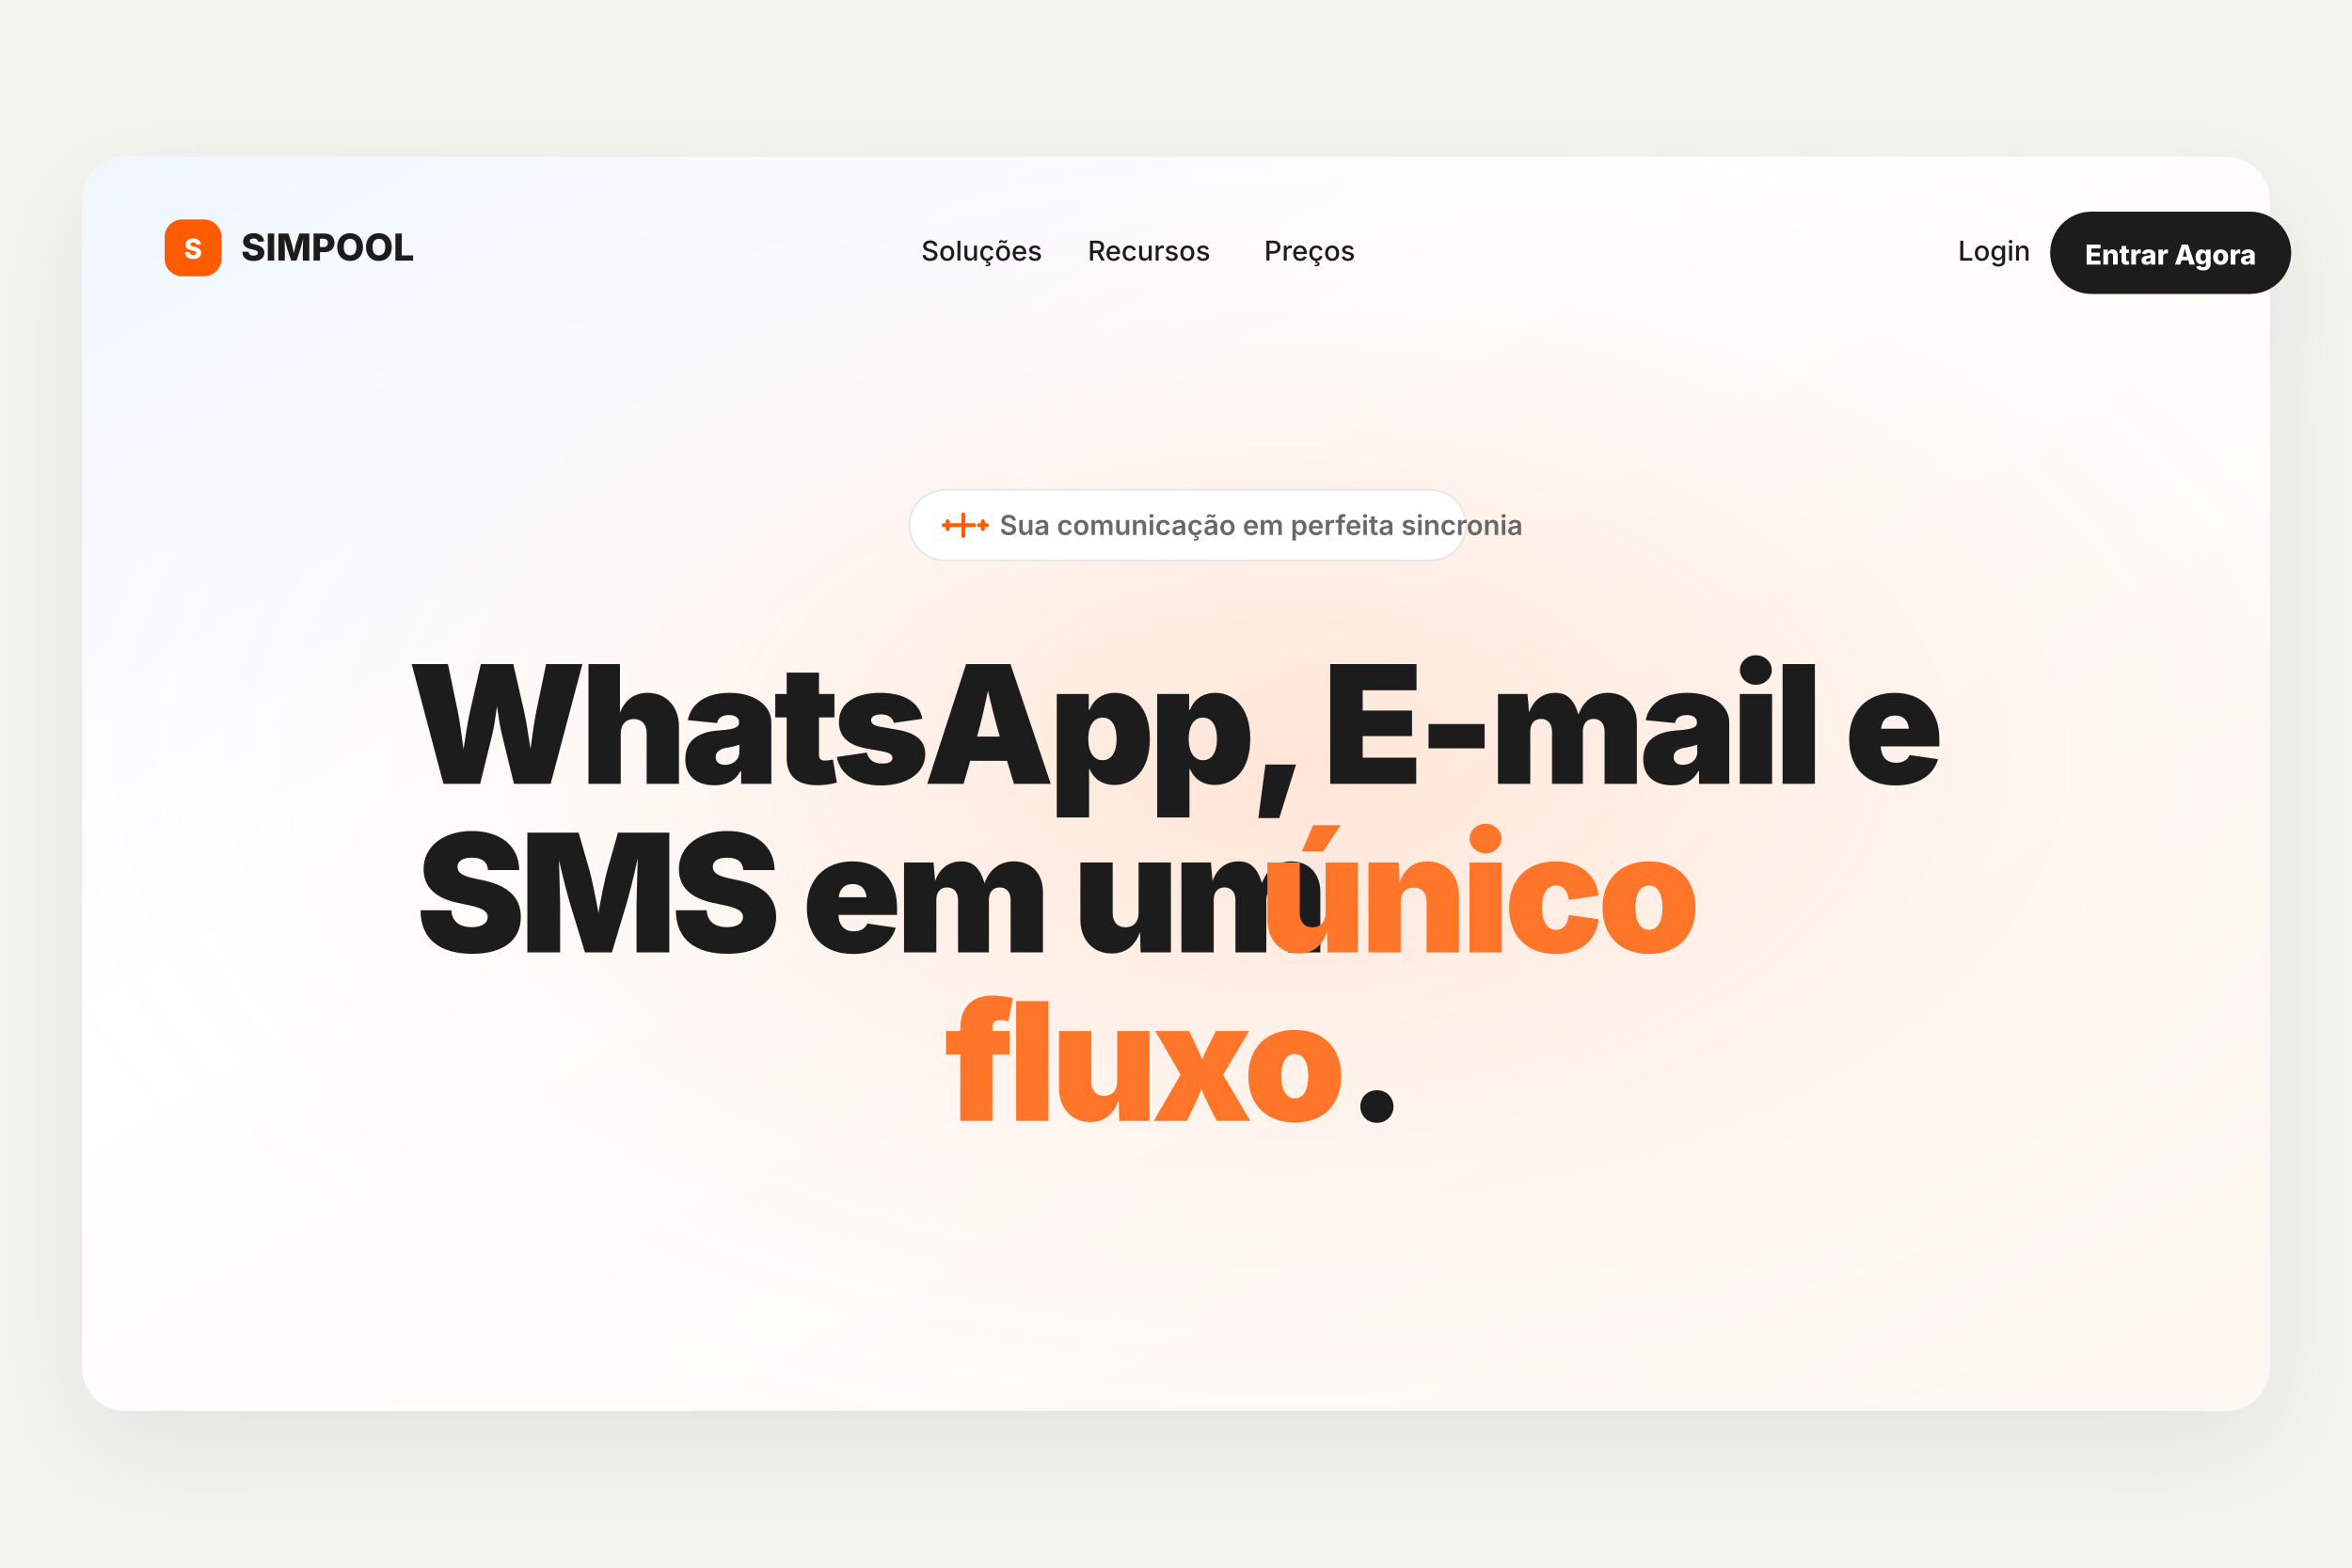
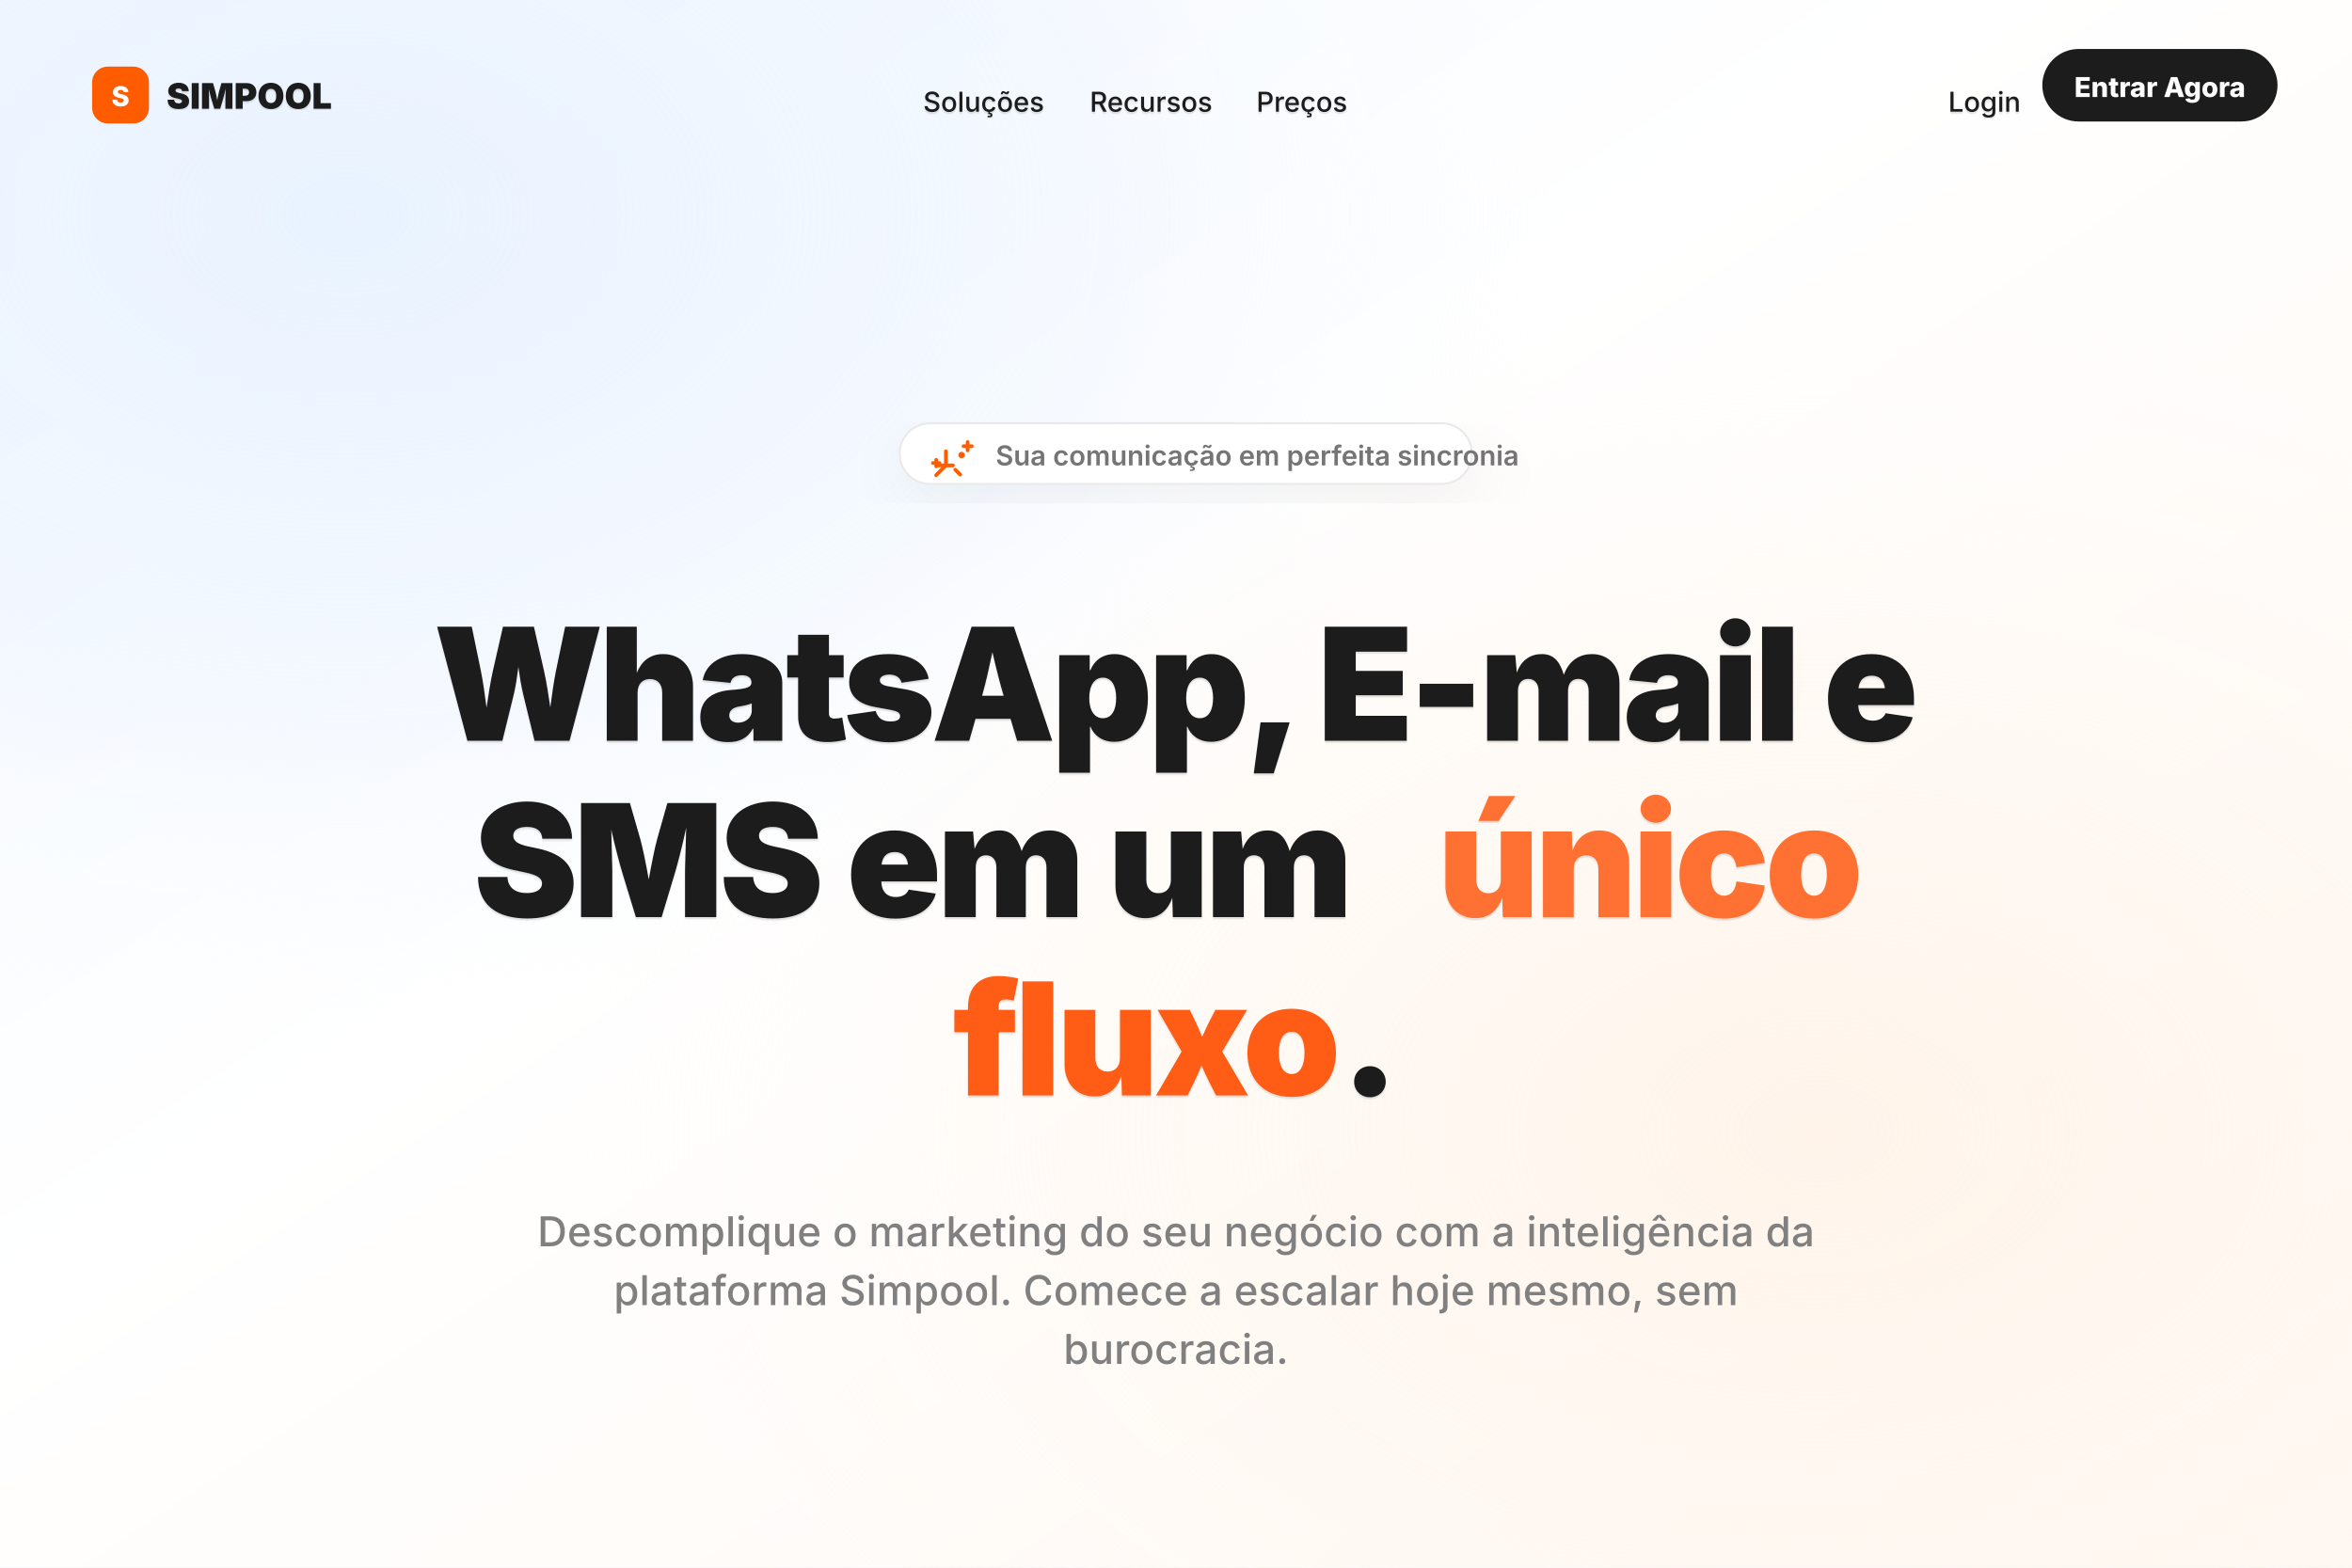
<svg xmlns="http://www.w3.org/2000/svg" width="1200" height="800" viewBox="0 0 1200 800" role="img" aria-label="Simpool landing page hero cover">
  <defs>
-     <linearGradient id="bg" x1="0" x2="1" y1="0" y2="1">
-       <stop offset="0" stop-color="#f0f6ff" />
-       <stop offset=".36" stop-color="#fff" />
-       <stop offset="1" stop-color="#fff7f1" />
+     <linearGradient id="page-bg" x1="0" x2="1" y1="0" y2="1">
+       <stop offset="0" stop-color="#f3f8ff" />
+       <stop offset=".42" stop-color="#ffffff" />
+       <stop offset="1" stop-color="#fff6ef" />
    </linearGradient>
-     <radialGradient id="glow" cx=".55" cy=".48" r=".62">
-       <stop offset="0" stop-color="#ff7a2f" stop-opacity=".18" />
-       <stop offset=".48" stop-color="#ff7a2f" stop-opacity=".05" />
-       <stop offset="1" stop-color="#fff" stop-opacity="0" />
+     <radialGradient id="cool-glow" cx=".15" cy=".14" r=".55">
+       <stop offset="0" stop-color="#e8f2ff" stop-opacity=".95" />
+       <stop offset=".58" stop-color="#eef5ff" stop-opacity=".5" />
+       <stop offset="1" stop-color="#ffffff" stop-opacity="0" />
    </radialGradient>
-     <filter id="soft-shadow" x="-10%" y="-10%" width="120%" height="120%">
-       <feDropShadow dx="0" dy="18" stdDeviation="26" flood-color="#111" flood-opacity=".08" />
+     <radialGradient id="warm-glow" cx=".77" cy=".72" r=".56">
+       <stop offset="0" stop-color="#fff3e8" stop-opacity=".88" />
+       <stop offset=".55" stop-color="#fff8f1" stop-opacity=".44" />
+       <stop offset="1" stop-color="#ffffff" stop-opacity="0" />
+     </radialGradient>
+     <filter id="text-soften" x="-3%" y="-3%" width="106%" height="106%">
+       <feDropShadow dx="0" dy="1" stdDeviation=".55" flood-color="#0b0b0b" flood-opacity=".12" />
+     </filter>
+     <filter id="pill-shadow" x="-12%" y="-32%" width="124%" height="164%">
+       <feDropShadow dx="0" dy="9" stdDeviation="14" flood-color="#1b1b1b" flood-opacity=".05" />
    </filter>
  </defs>
-   <rect width="1200" height="800" fill="#f5f5f0" />
-   <g filter="url(#soft-shadow)">
-     <rect x="42" y="80" width="1116" height="640" rx="22" fill="url(#bg)" />
-     <rect x="42" y="80" width="1116" height="640" rx="22" fill="url(#glow)" />
-     <g transform="translate(84 112)">
-       <rect width="29" height="29" rx="9" fill="#ff5c00" />
-       <text x="14.5" y="20" fill="#fff" font-family="Inter, Arial, sans-serif" font-size="14" font-weight="800" text-anchor="middle">S</text>
-       <text x="39" y="21" fill="#1f1f1f" font-family="Inter, Arial, sans-serif" font-size="19" font-weight="800">SIMPOOL</text>
-     </g>
-     <g fill="#1f1f1f" font-family="Inter, Arial, sans-serif" font-size="14" font-weight="520">
-       <text x="470" y="133">Soluções</text>
-       <text x="555" y="133">Recursos</text>
-       <text x="645" y="133">Preços</text>
-       <text x="999" y="133">Login</text>
-     </g>
-     <g transform="translate(1046 108)">
-       <rect width="123" height="42" rx="21" fill="#1f1f1f" />
-       <text x="61.5" y="27" fill="#fff" font-family="Inter, Arial, sans-serif" font-size="14" font-weight="800" text-anchor="middle">Entrar Agora</text>
-     </g>
-     <g transform="translate(464 250)">
-       <rect width="284" height="36" rx="18" fill="#fff" stroke="#e8e8e8" />
-       <path d="M22 18h11m-5.5-5.5v11m-10-5.5h4m-2-2v4m16-2h4m-2-2v4" fill="none" stroke="#ff5c00" stroke-width="2" stroke-linecap="round" />
-       <text x="46" y="23" fill="#696969" font-family="Inter, Arial, sans-serif" font-size="14" font-weight="560">Sua comunicação em perfeita sincronia</text>
-     </g>
-     <g font-family="Inter, Arial, sans-serif" font-size="84" font-weight="900" letter-spacing="-3" text-anchor="middle">
-       <text x="600" y="400" fill="#1f1f1f">WhatsApp, E-mail e</text>
-       <text x="445" y="486" fill="#1f1f1f">SMS em um</text>
-       <text x="755" y="486" fill="#ff762b">único</text>
-       <text x="600" y="572" fill="#ff762b">fluxo<tspan fill="#1f1f1f">.</tspan>
-       </text>
-     </g>
+   <rect width="1200" height="800" fill="url(#page-bg)" />
+   <rect width="1200" height="800" fill="url(#cool-glow)" />
+   <rect width="1200" height="800" fill="url(#warm-glow)" />
+   <g transform="translate(47 34)">
+     <rect width="29" height="29" rx="8" fill="#ff5c00" />
+     <text x="14.5" y="20.2" fill="#ffffff" font-family="Inter, Arial, sans-serif" font-size="14" font-weight="800" text-anchor="middle">S</text>
+     <text x="38" y="21.5" fill="#1c1c1c" font-family="Inter, Arial, sans-serif" font-size="18" font-weight="850" filter="url(#text-soften)">SIMPOOL</text>
+   </g>
+   <g fill="#1f1f1f" font-family="Inter, Arial, sans-serif" font-size="14" font-weight="540" filter="url(#text-soften)">
+     <text x="471" y="57">Soluções</text>
+     <text x="556" y="57">Recursos</text>
+     <text x="641" y="57">Preços</text>
+     <text x="994" y="57">Login</text>
+   </g>
+   <g transform="translate(1042 25)">
+     <rect width="120" height="37" rx="18.5" fill="#1c1c1c" />
+     <text x="60" y="24.5" fill="#ffffff" font-family="Inter, Arial, sans-serif" font-size="14" font-weight="800" text-anchor="middle">Entrar Agora</text>
+   </g>
+   <g transform="translate(459 216)" filter="url(#pill-shadow)">
+     <rect width="292" height="31" rx="15.5" fill="#ffffff" stroke="#e9e9e9" />
+     <path d="M20 21.5h7.2m-3.6-7.2v7.2m0 0-5 5m9.8-2.8 2.5 2.5m1.7-14.5h4.2m-2.1-2.1v4.2m-14.4 6.5H17m1.65-1.65v3.3" fill="none" stroke="#ff5c00" stroke-width="1.9" stroke-linecap="round" stroke-linejoin="round" />
+     <circle cx="31.6" cy="16.2" r="1.65" fill="#ff5c00" />
+     <text x="49" y="21.5" fill="#747474" font-family="Inter, Arial, sans-serif" font-size="14" font-weight="560">Sua comunicação em perfeita sincronia</text>
+   </g>
+   <g font-family="Inter, Arial, sans-serif" font-size="80" font-weight="900" letter-spacing="-2.2" filter="url(#text-soften)">
+     <text x="600" y="378" fill="#1c1c1c" text-anchor="middle">WhatsApp, E-mail e</text>
+     <text x="466" y="468" fill="#1c1c1c" text-anchor="middle">SMS em um</text>
+     <text x="842" y="468" fill="#ff7130" text-anchor="middle">único</text>
+     <text x="600" y="559" fill="#ff5c19" text-anchor="middle">fluxo<tspan fill="#1c1c1c">.</tspan>
+     </text>
+   </g>
+   <g fill="#808080" font-family="Inter, Arial, sans-serif" font-size="21" font-weight="450" letter-spacing=".1" text-anchor="middle">
+     <text x="600" y="636">Descomplique o marketing do seu negócio com a inteligência da</text>
+     <text x="600" y="666">plataforma Simpool. Comece a escalar hoje mesmo, sem</text>
+     <text x="600" y="696">burocracia.</text>
  </g>
</svg>
